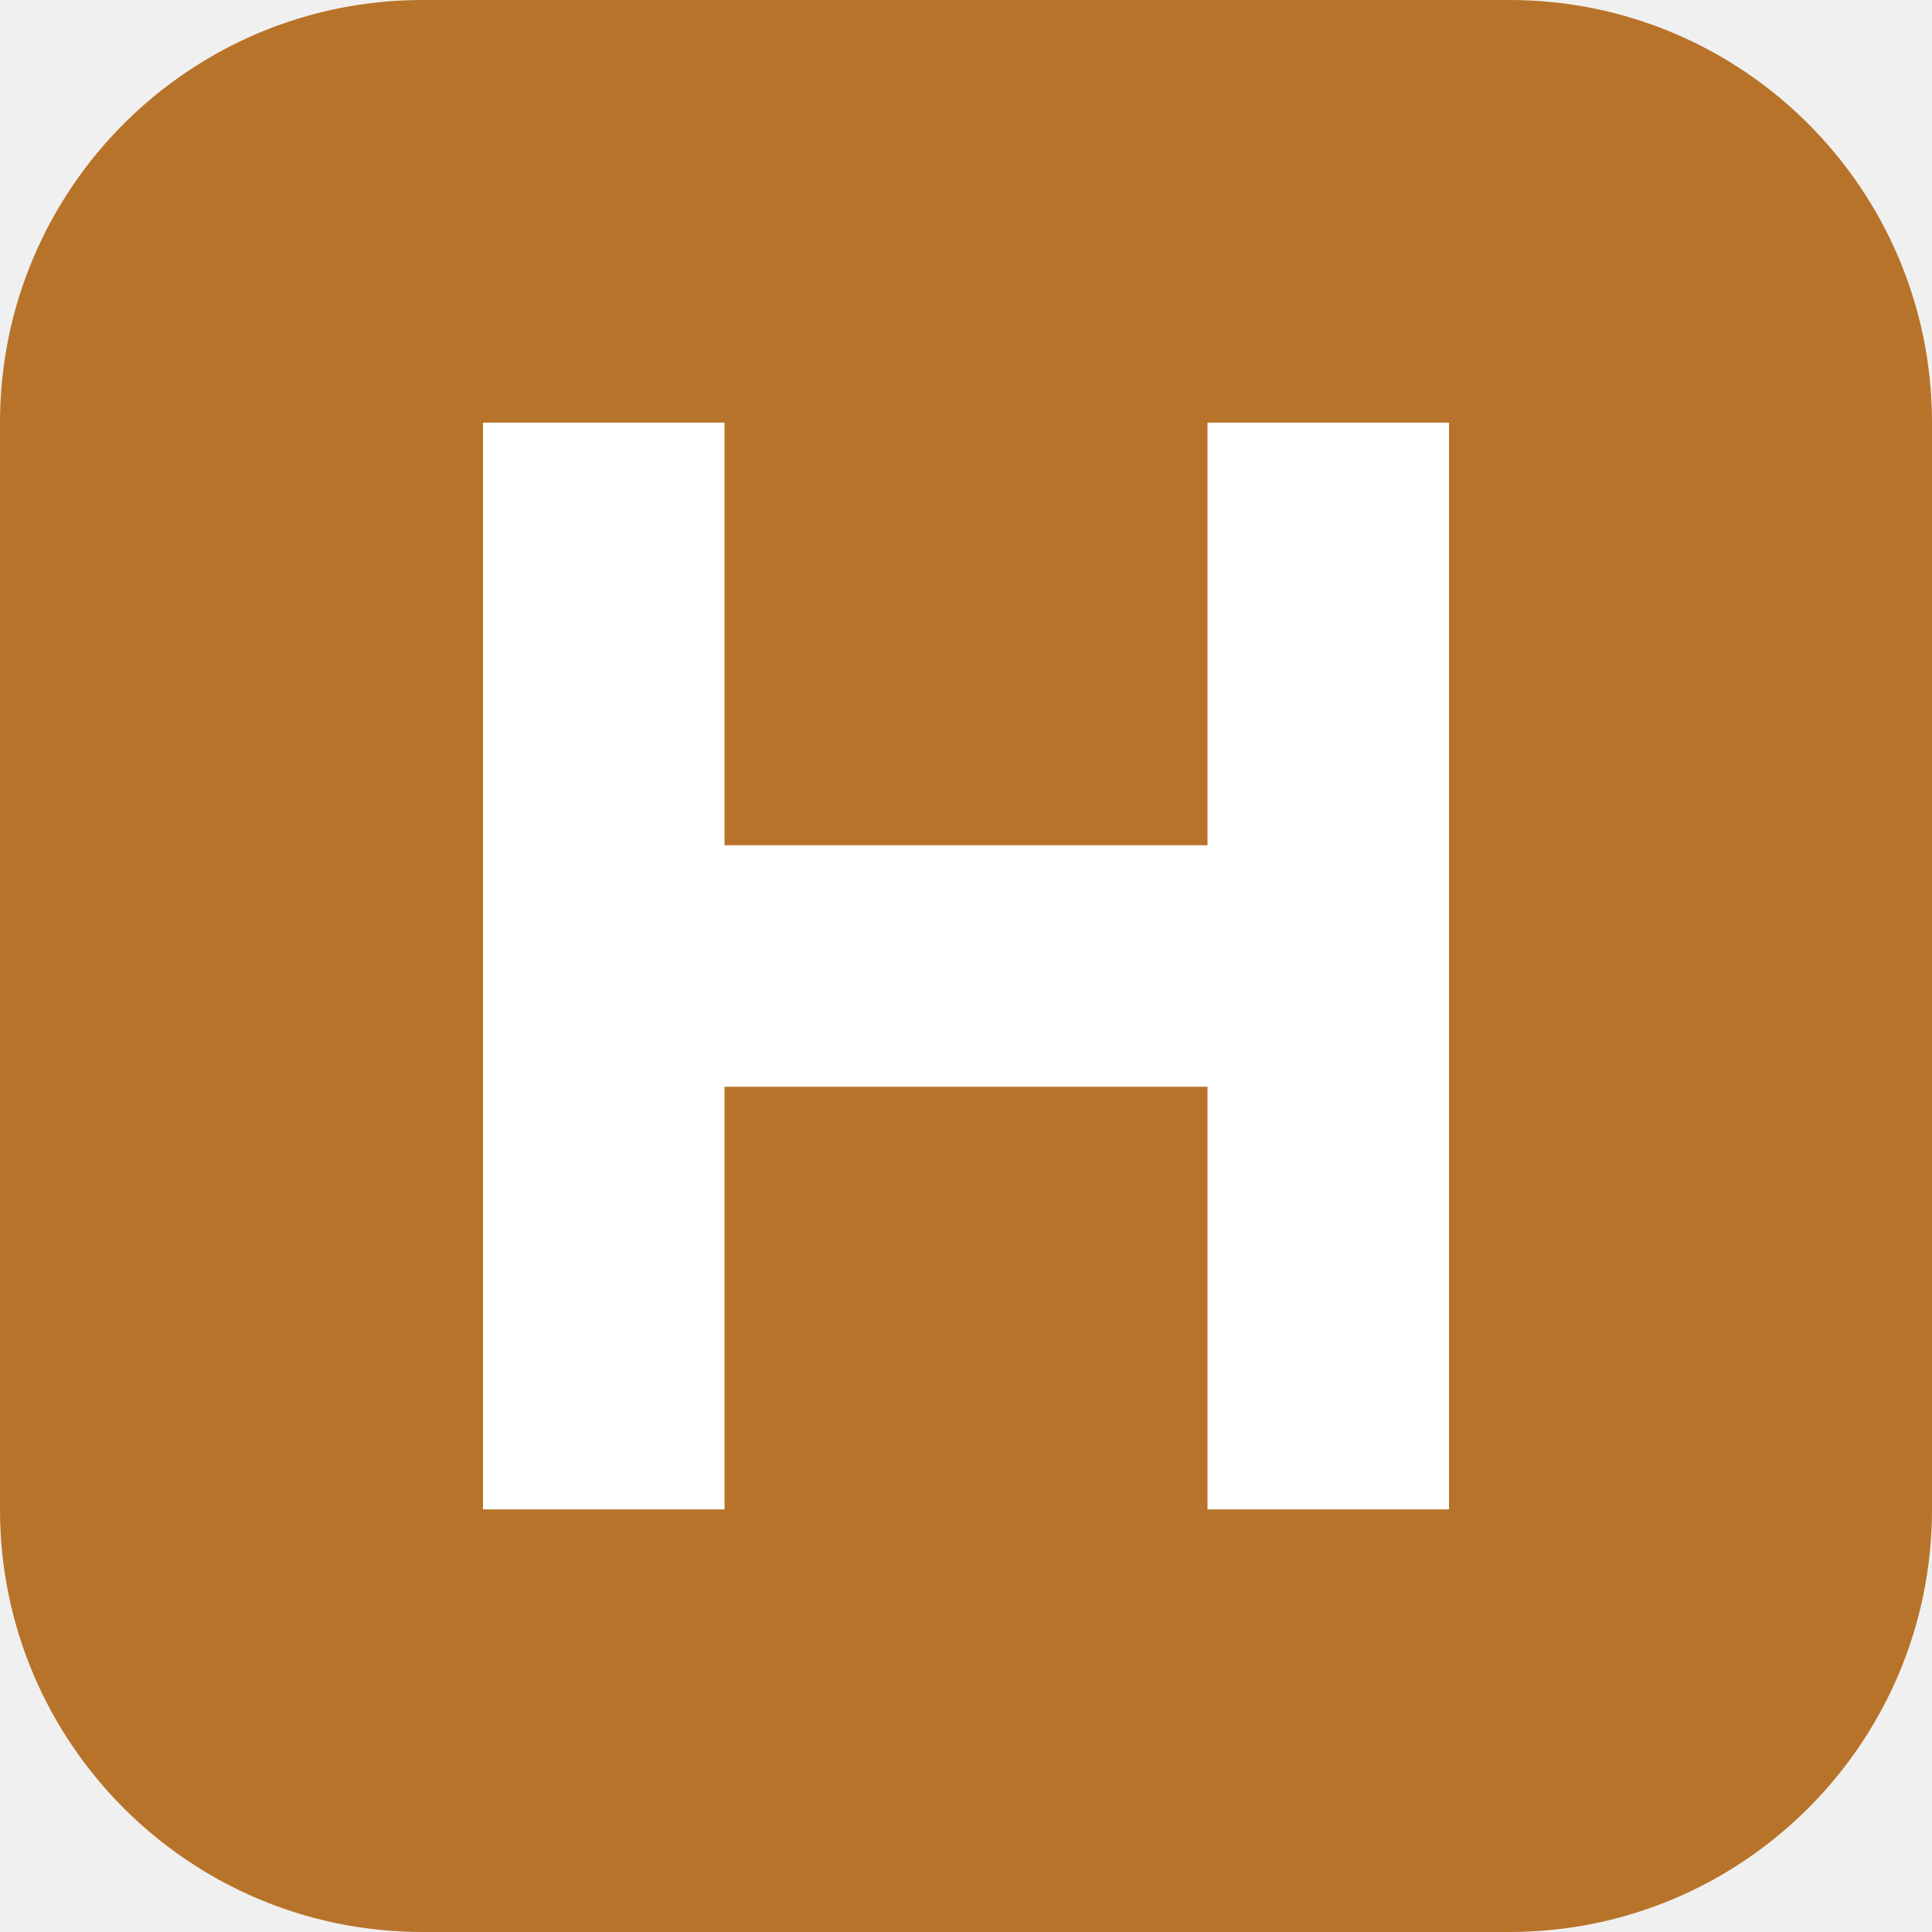
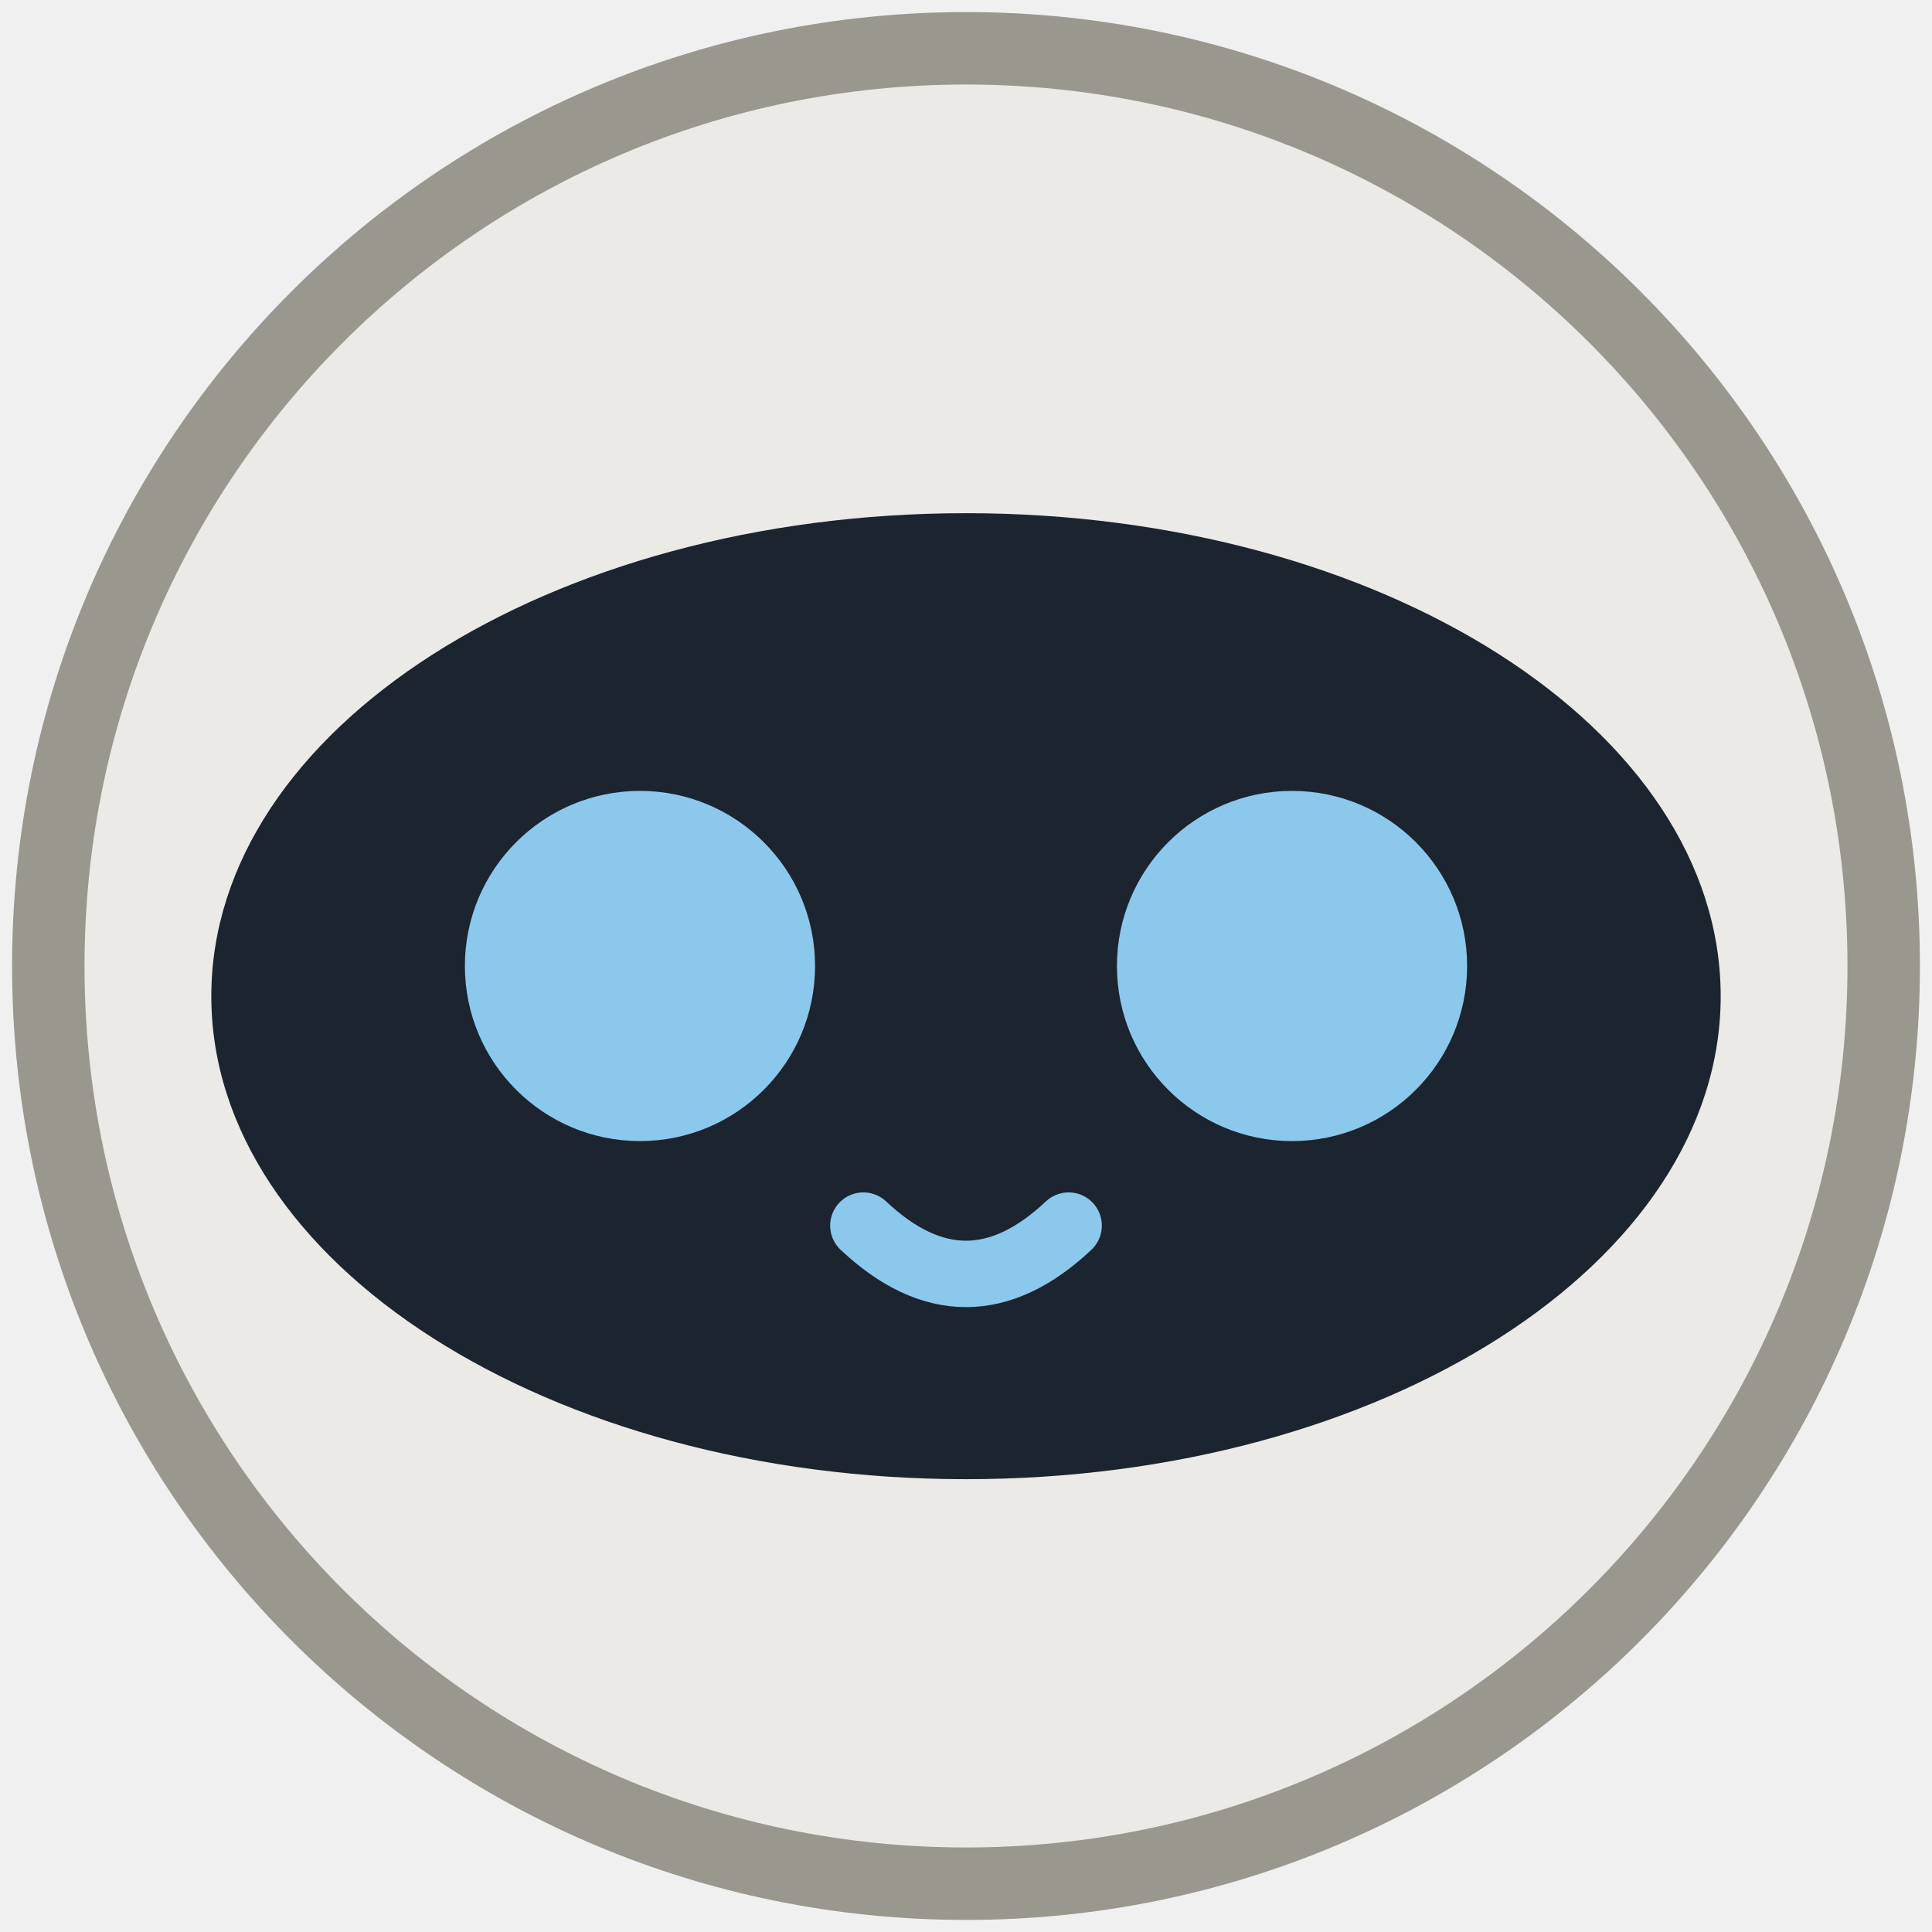
<svg xmlns="http://www.w3.org/2000/svg" viewBox="0 0 32 32">
-   <rect width="32" height="32" rx="7" fill="#b8732a" />
-   <g fill="#fff">
-     <rect x="8" y="7" width="4" height="18" />
-     <rect x="20" y="7" width="4" height="18" />
-     <rect x="8" y="14" width="16" height="4" />
-   </g>
+   <circle cx="16" cy="16" r="15.2" fill="#eceae6" stroke="#9a978f" stroke-width="1.2" />
+   <ellipse cx="16" cy="16.5" rx="12.5" ry="8" fill="#1c2430" />
+   <circle cx="10.6" cy="16" r="2.9" fill="#8cc8ec" />
+   <circle cx="21.4" cy="16" r="2.9" fill="#8cc8ec" />
+   <path d="M14.3 20.3 q1.7 1.6 3.4 0" stroke="#8cc8ec" stroke-width="1.1" fill="none" stroke-linecap="round" />
</svg>
